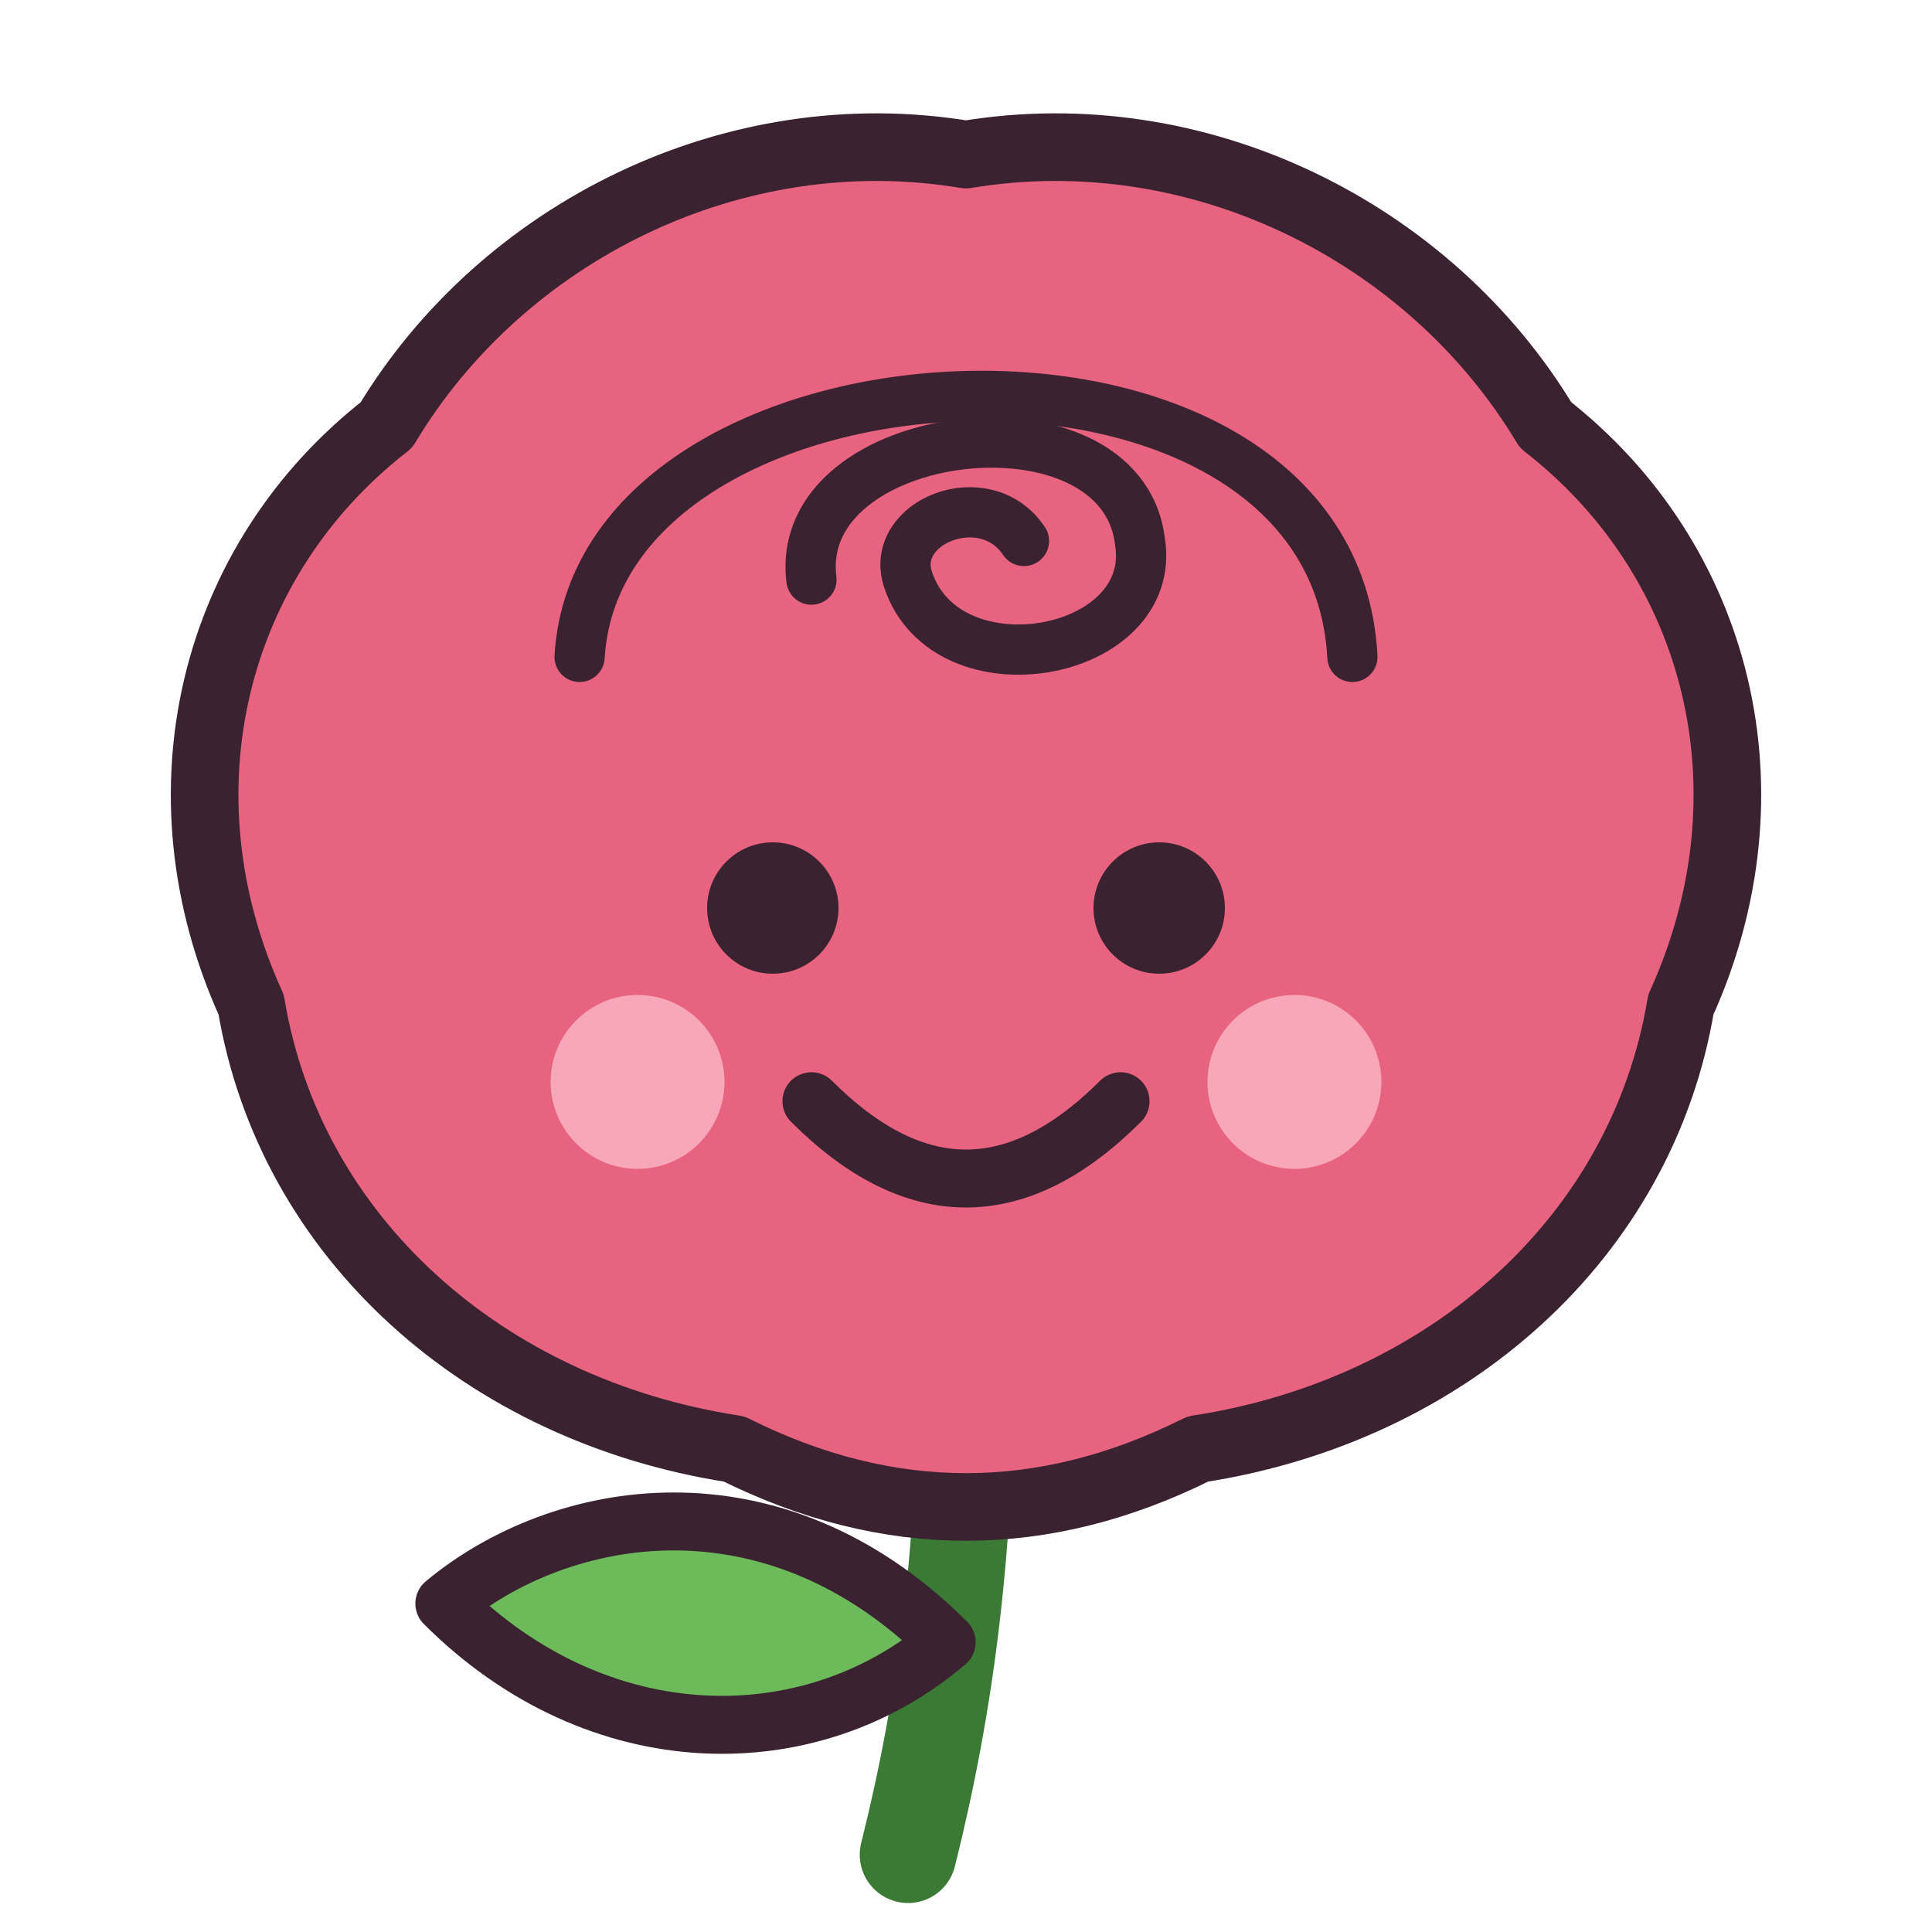
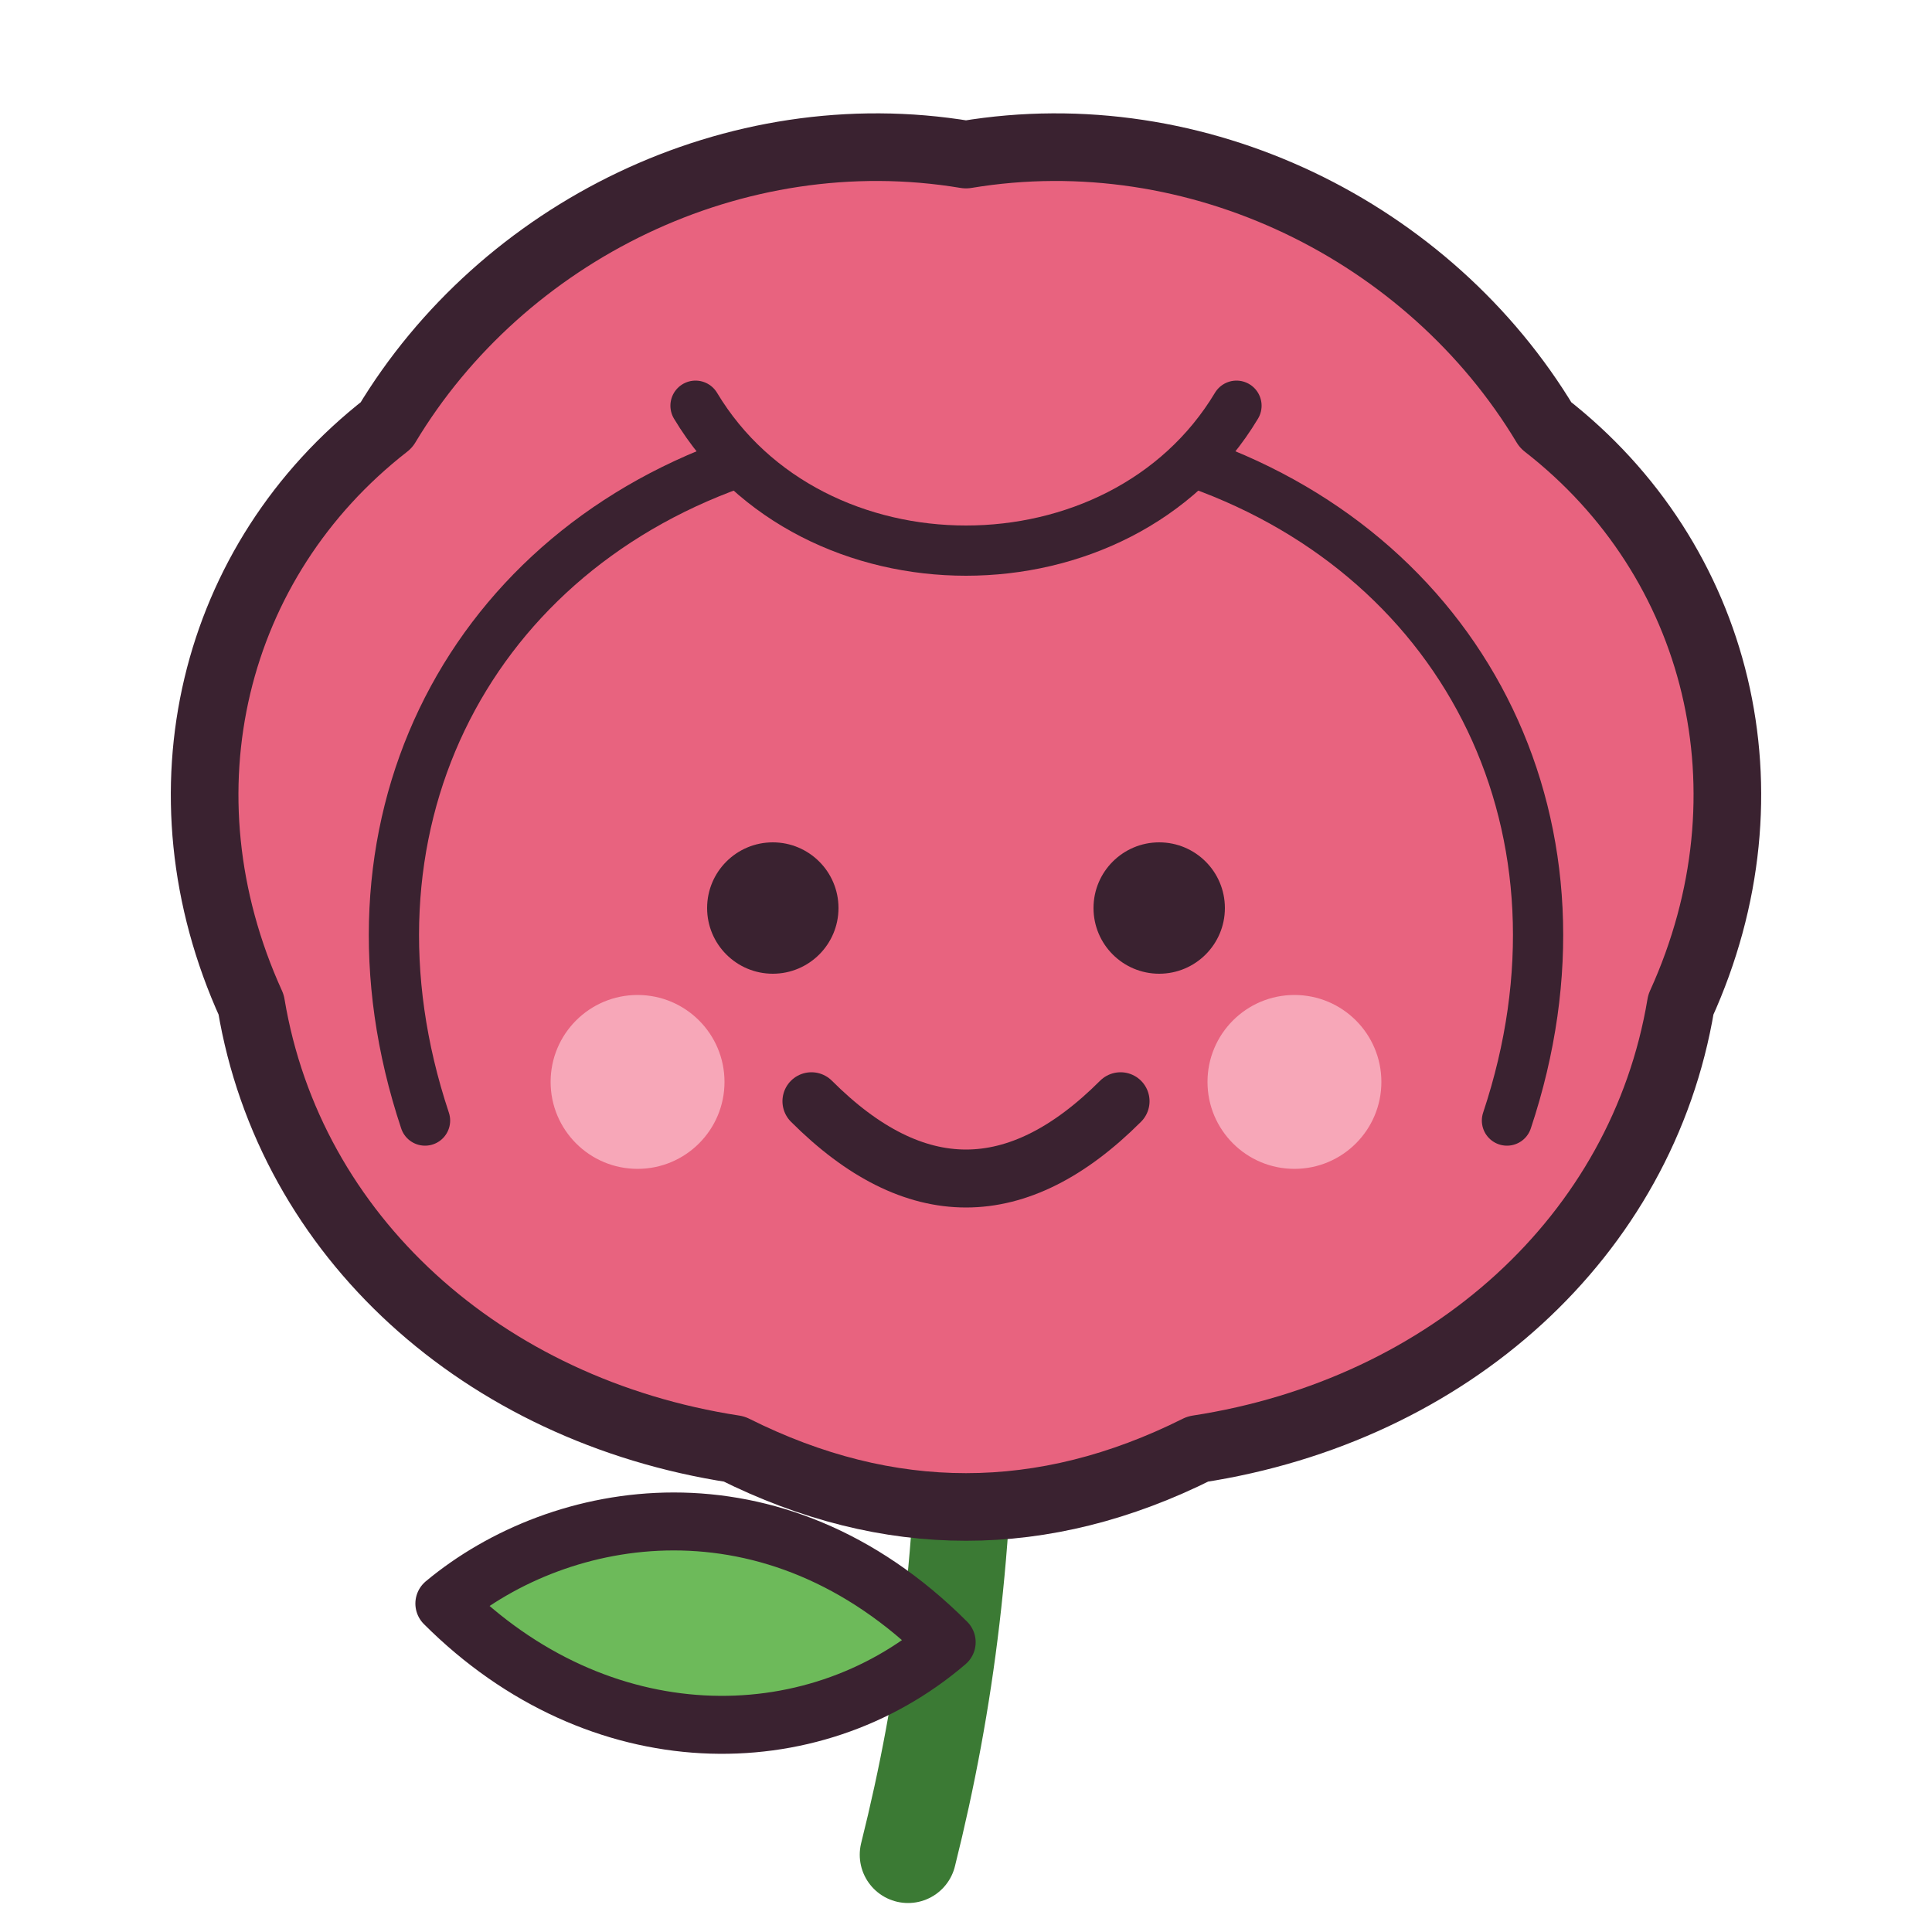
<svg xmlns="http://www.w3.org/2000/svg" viewBox="0 0 100 100" role="img" aria-label="Happy Rose logo">
  <path d="M50 70 C50 80 49 88 47 96" fill="none" stroke="#3B7A34" stroke-width="5" stroke-linecap="round" />
  <path d="M49 85 C40 76 29 78 23 83 C31 91 42 91 49 85 Z" fill="#6DBA5A" stroke="#3A2230" stroke-width="3" stroke-linejoin="round" />
  <path d="M50 8 C62 6 74 12 80 22 C89 29 92 41 87 52 C85 64 75 73 62 75 C54 79 46 79 38 75 C25 73 15 64 13 52 C8 41 11 29 20 22 C26 12 38 6 50 8 Z" fill="#E8637F" stroke="#3A2230" stroke-width="3.5" stroke-linejoin="round" />
-   <path d="M30 34 C31 17 69 15 70 34" fill="none" stroke="#3A2230" stroke-width="2.6" stroke-linecap="round" />
-   <path d="M42 30 C41 22 58 20 59 28 C60 34 49 36 47 30 C46 27 51 25 53 28" fill="none" stroke="#3A2230" stroke-width="2.6" stroke-linecap="round" />
+   <path d="M22 58 C17 43 24 29 38 24" fill="none" stroke="#3A2230" stroke-width="2.6" stroke-linecap="round" />
+   <path d="M78 58 C83 43 76 29 62 24" fill="none" stroke="#3A2230" stroke-width="2.6" stroke-linecap="round" />
+   <path d="M36 21 C42 31 58 31 64 21" fill="none" stroke="#3A2230" stroke-width="2.6" stroke-linecap="round" />
  <circle cx="33" cy="56" r="4.5" fill="#F7A7B8" />
  <circle cx="67" cy="56" r="4.5" fill="#F7A7B8" />
  <circle cx="40" cy="47" r="3.4" fill="#3A2230" />
  <circle cx="60" cy="47" r="3.4" fill="#3A2230" />
  <path d="M42 57 Q50 65 58 57" fill="none" stroke="#3A2230" stroke-width="3" stroke-linecap="round" />
</svg>
